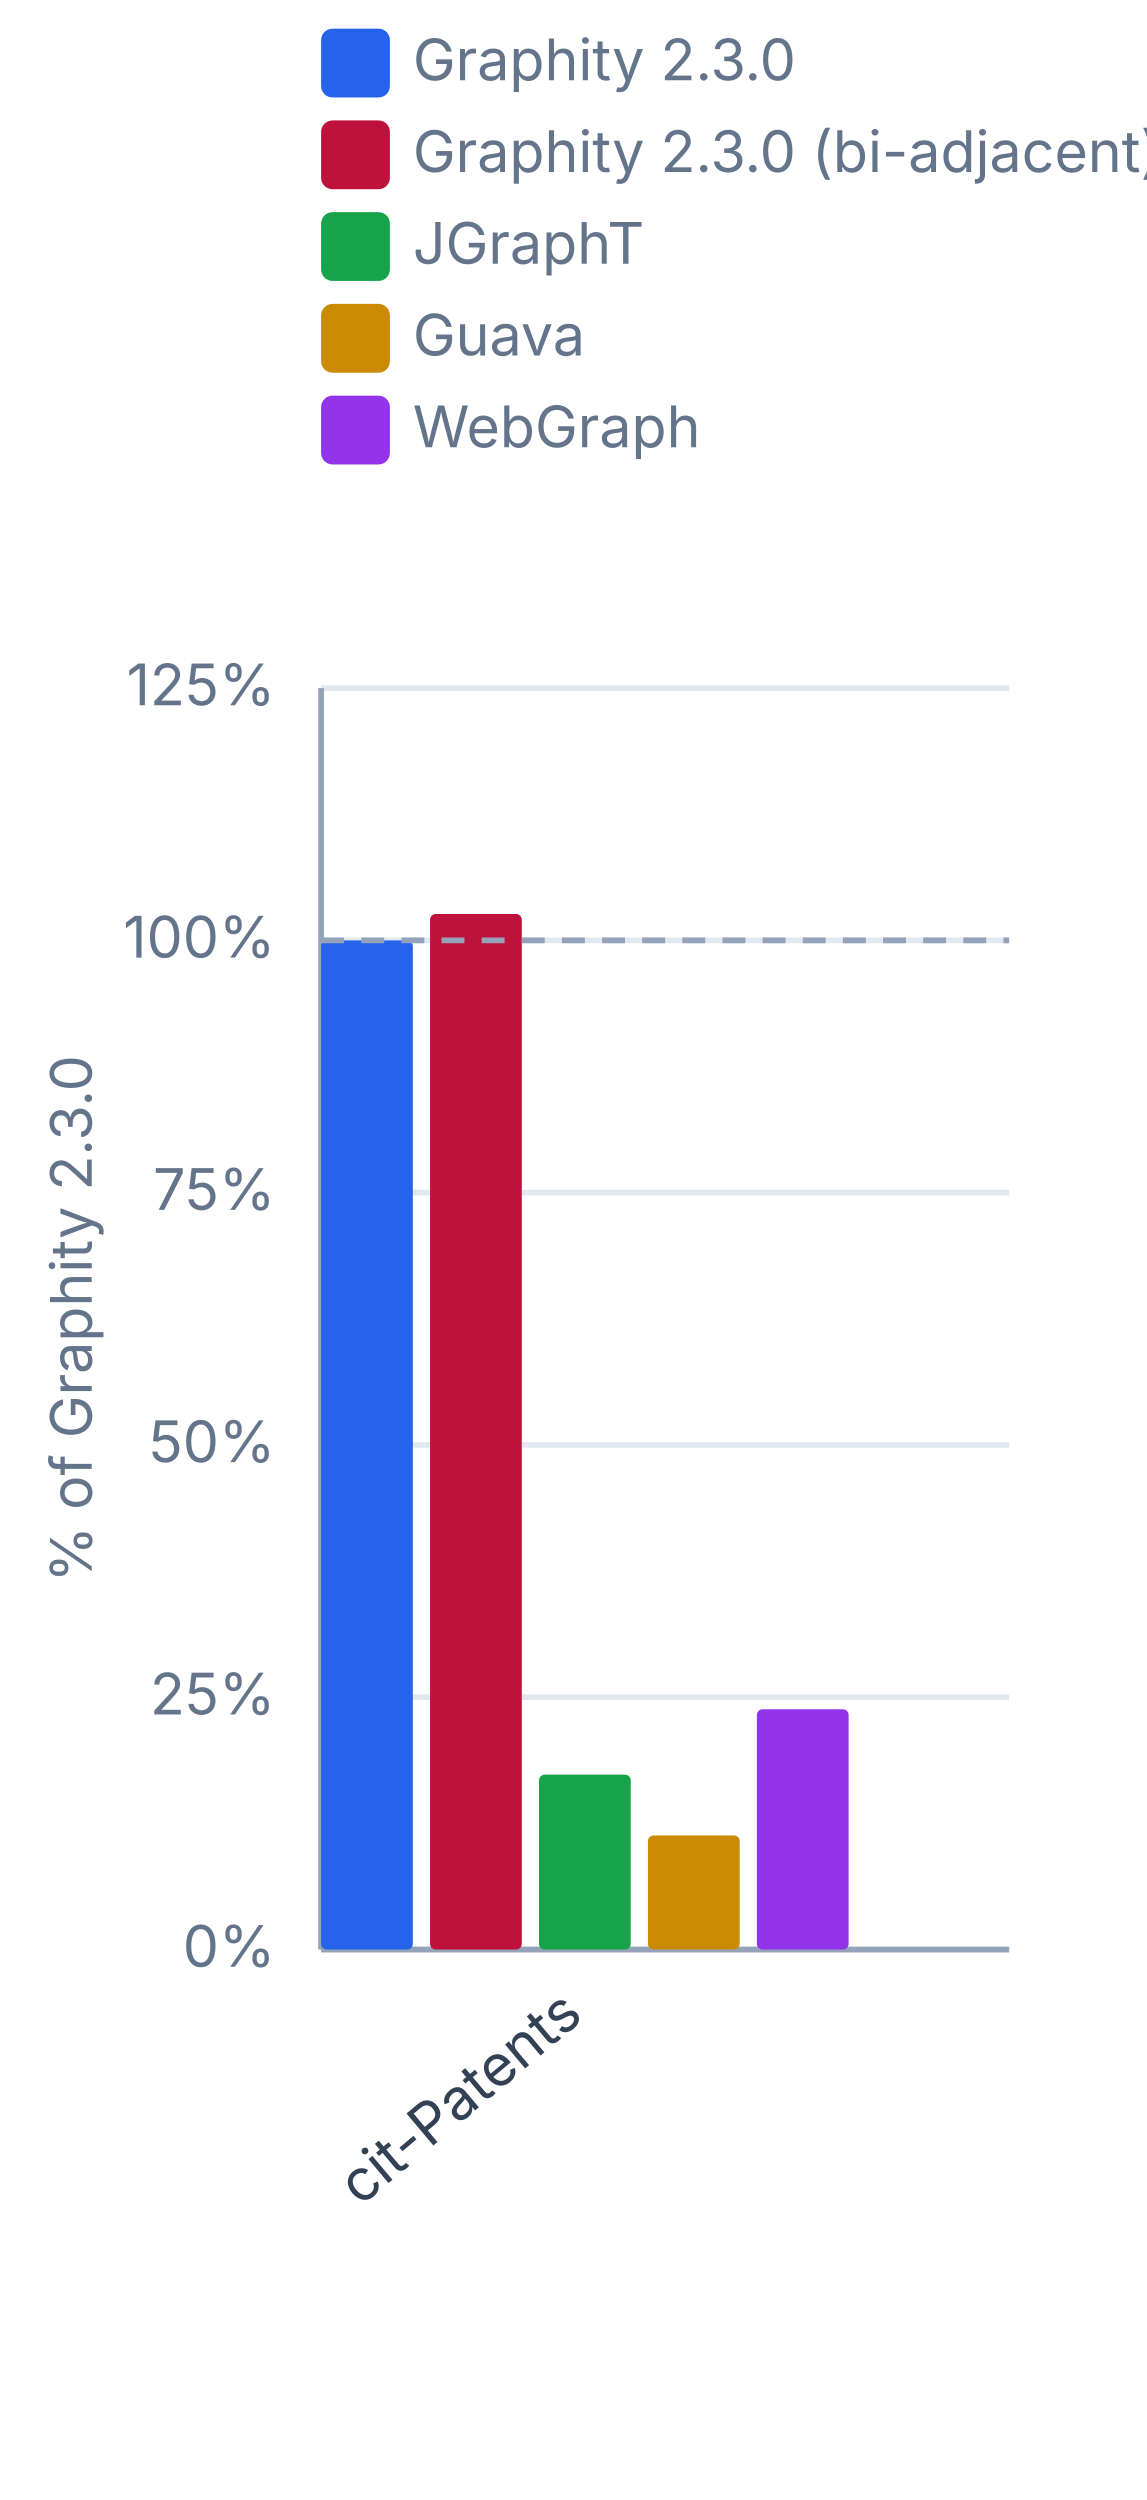
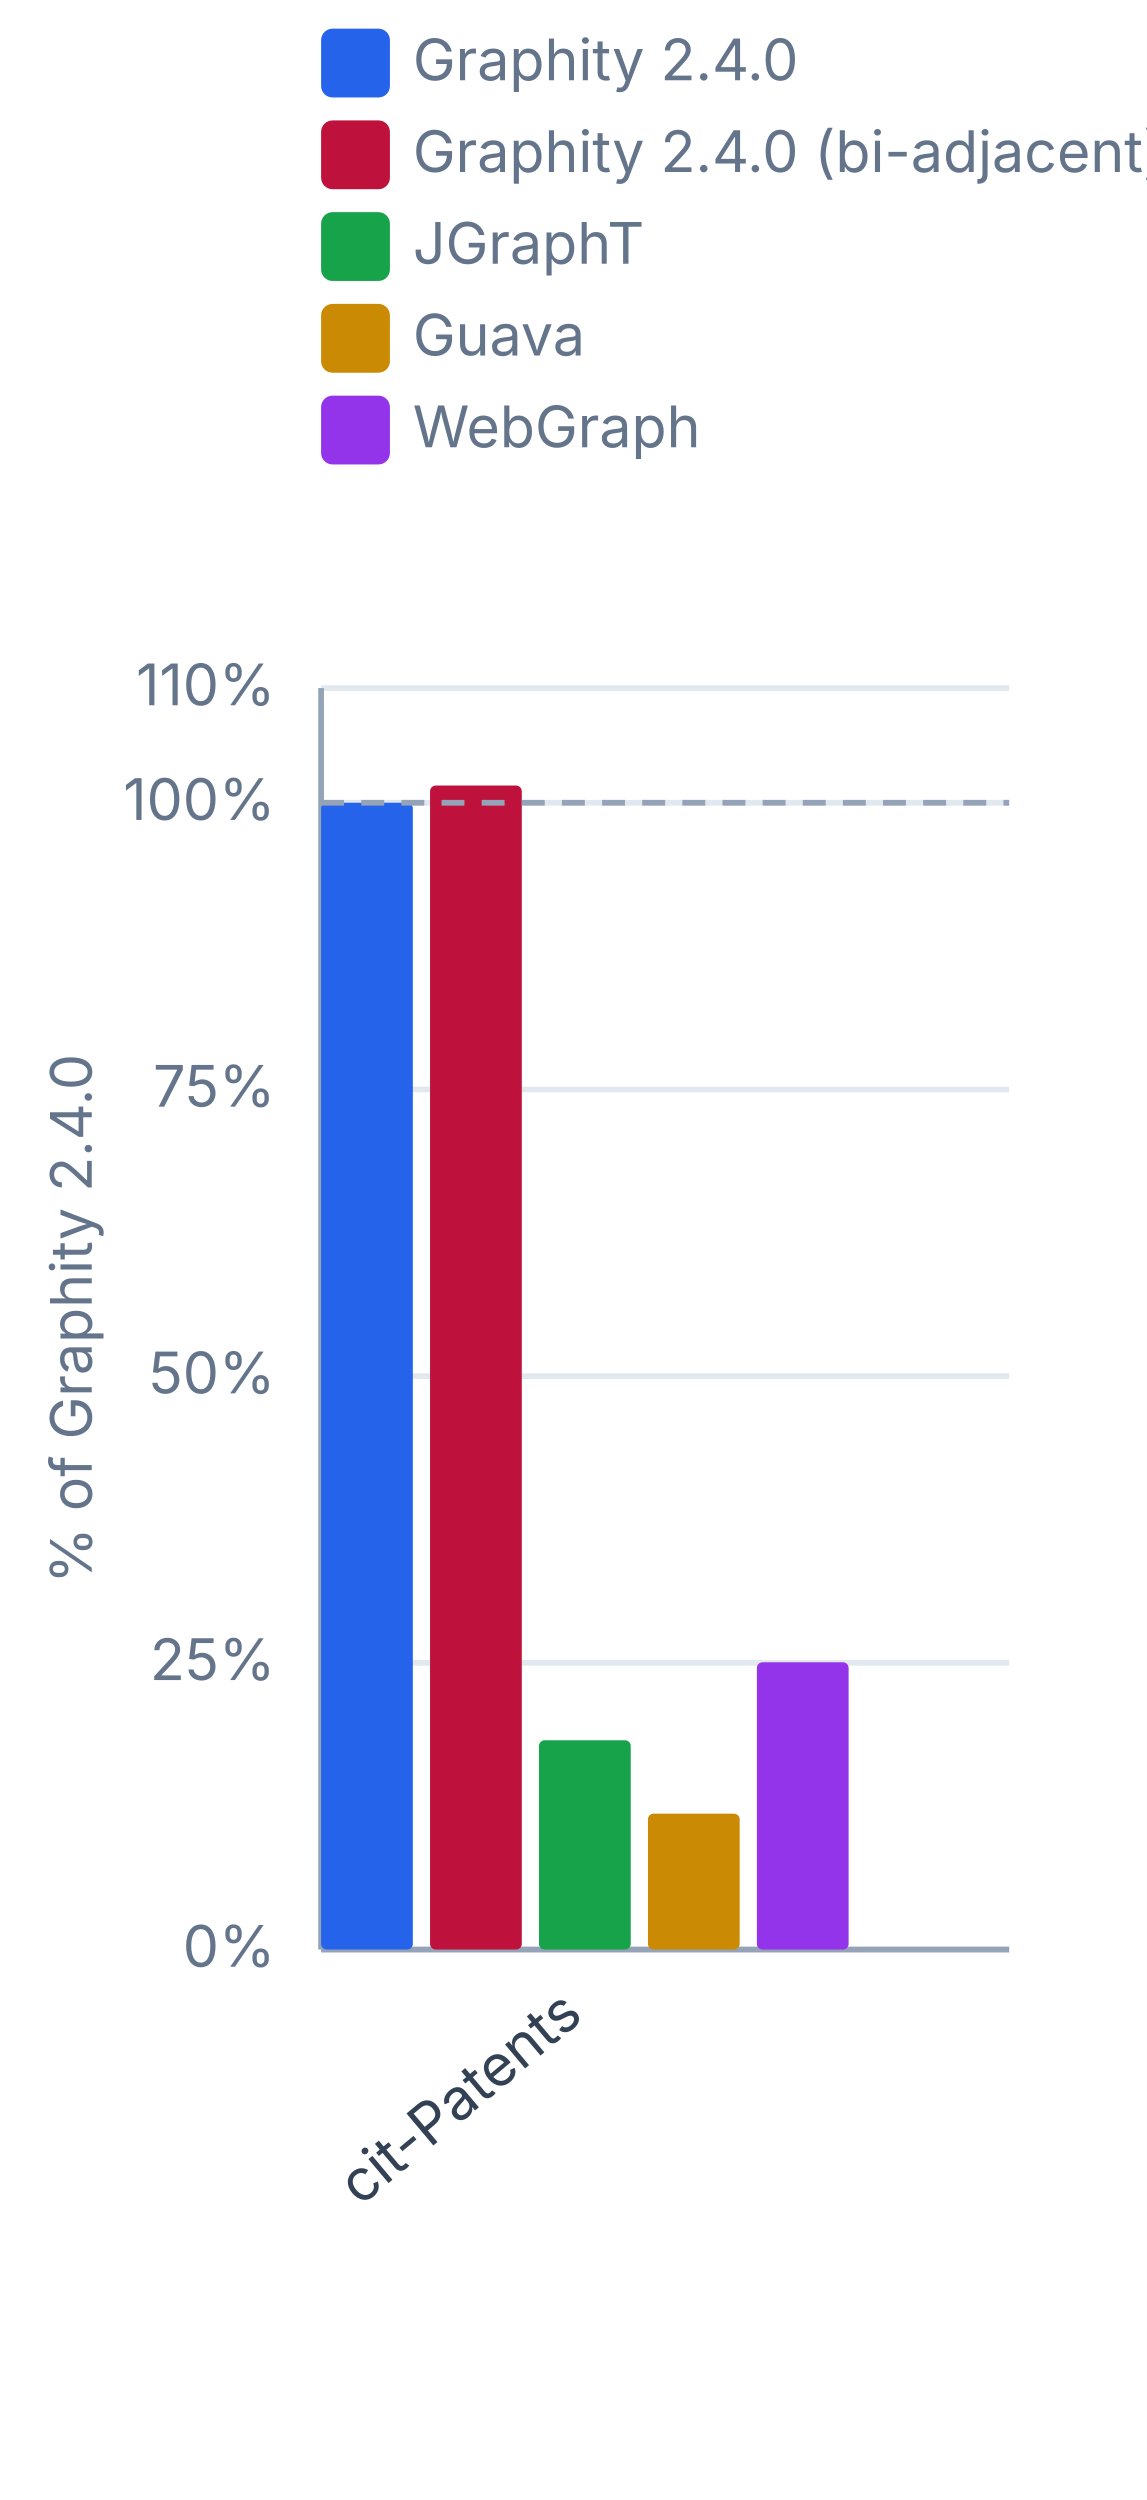
<svg xmlns="http://www.w3.org/2000/svg" width="200" height="436" viewBox="0 0 200 436" role="img">
  <style>text{font-family:ui-sans-serif,system-ui,-apple-system,Segoe UI,sans-serif;font-size:11px;fill:#334155}.axis{stroke:#94a3b8;stroke-width:1;fill:none}.grid{stroke:#e2e8f0;stroke-width:1}.ylabel{fill:#64748b;font-size:10px}.tick{fill:#64748b;font-size:10px}.xlabel{font-size:10px}</style>
  <rect x="0" y="0" width="200" height="436" fill="#ffffff" />
  <rect x="56" y="5" width="12" height="12" rx="2" fill="#2563eb" />
-   <text x="72" y="14" class="tick">Graphity 2.3.0</text>
+   <text x="72" y="14" class="tick">Graphity 2.4.0</text>
  <rect x="56" y="21" width="12" height="12" rx="2" fill="#be123c" />
-   <text x="72" y="30" class="tick">Graphity 2.3.0 (bi-adjacent)</text>
+   <text x="72" y="30" class="tick">Graphity 2.4.0 (bi-adjacent)</text>
  <rect x="56" y="37" width="12" height="12" rx="2" fill="#16a34a" />
  <text x="72" y="46" class="tick">JGraphT</text>
  <rect x="56" y="53" width="12" height="12" rx="2" fill="#ca8a04" />
  <text x="72" y="62" class="tick">Guava</text>
  <rect x="56" y="69" width="12" height="12" rx="2" fill="#9333ea" />
  <text x="72" y="78" class="tick">WebGraph</text>
  <line class="grid" x1="56" y1="340.0" x2="176" y2="340.0" />
  <text class="tick" x="48" y="343.0" text-anchor="end">0%</text>
-   <line class="grid" x1="56" y1="296.0" x2="176" y2="296.0" />
-   <text class="tick" x="48" y="299.0" text-anchor="end">25%</text>
-   <line class="grid" x1="56" y1="252.0" x2="176" y2="252.0" />
-   <text class="tick" x="48" y="255.0" text-anchor="end">50%</text>
-   <line class="grid" x1="56" y1="208.0" x2="176" y2="208.0" />
-   <text class="tick" x="48" y="211.0" text-anchor="end">75%</text>
-   <line class="grid" x1="56" y1="164.0" x2="176" y2="164.0" />
-   <text class="tick" x="48" y="167.0" text-anchor="end">100%</text>
+   <line class="grid" x1="56" y1="290.0" x2="176" y2="290.0" />
+   <text class="tick" x="48" y="293.0" text-anchor="end">25%</text>
+   <line class="grid" x1="56" y1="240.0" x2="176" y2="240.0" />
+   <text class="tick" x="48" y="243.0" text-anchor="end">50%</text>
+   <line class="grid" x1="56" y1="190.0" x2="176" y2="190.0" />
+   <text class="tick" x="48" y="193.0" text-anchor="end">75%</text>
+   <line class="grid" x1="56" y1="140.0" x2="176" y2="140.0" />
+   <text class="tick" x="48" y="143.0" text-anchor="end">100%</text>
  <line class="grid" x1="56" y1="120.0" x2="176" y2="120.0" />
-   <text class="tick" x="48" y="123.0" text-anchor="end">125%</text>
+   <text class="tick" x="48" y="123.0" text-anchor="end">110%</text>
  <line class="axis" x1="56" y1="120" x2="56" y2="340" />
  <line class="axis" x1="56" y1="340" x2="176" y2="340" />
-   <text class="ylabel" x="16" y="230.0" text-anchor="middle" transform="rotate(-90 16 230.0)">% of Graphity 2.3.0</text>
+   <text class="ylabel" x="16" y="230.0" text-anchor="middle" transform="rotate(-90 16 230.0)">% of Graphity 2.4.0</text>
  <text class="xlabel" x="102.0" y="352.0" text-anchor="end" transform="rotate(-40 102.0 352.0)">cit-Patents</text>
-   <rect x="56.0" y="164.0" width="16" height="176.0" fill="#2563eb" rx="1" />
-   <rect x="75.0" y="159.4" width="16" height="180.6" fill="#be123c" rx="1" />
-   <rect x="94.0" y="309.5" width="16" height="30.5" fill="#16a34a" rx="1" />
-   <rect x="113.0" y="320.1" width="16" height="19.9" fill="#ca8a04" rx="1" />
-   <rect x="132.0" y="298.1" width="16" height="41.9" fill="#9333ea" rx="1" />
-   <line x1="56" y1="164.0" x2="176" y2="164.0" stroke="#94a3b8" stroke-width="1" stroke-dasharray="4 3" />
+   <rect x="56.0" y="140.0" width="16" height="200.0" fill="#2563eb" rx="1" />
+   <rect x="75.0" y="137.0" width="16" height="203.0" fill="#be123c" rx="1" />
+   <rect x="94.0" y="303.5" width="16" height="36.5" fill="#16a34a" rx="1" />
+   <rect x="113.0" y="316.3" width="16" height="23.7" fill="#ca8a04" rx="1" />
+   <rect x="132.0" y="289.9" width="16" height="50.1" fill="#9333ea" rx="1" />
+   <line x1="56" y1="140.0" x2="176" y2="140.0" stroke="#94a3b8" stroke-width="1" stroke-dasharray="4 3" />
</svg>
